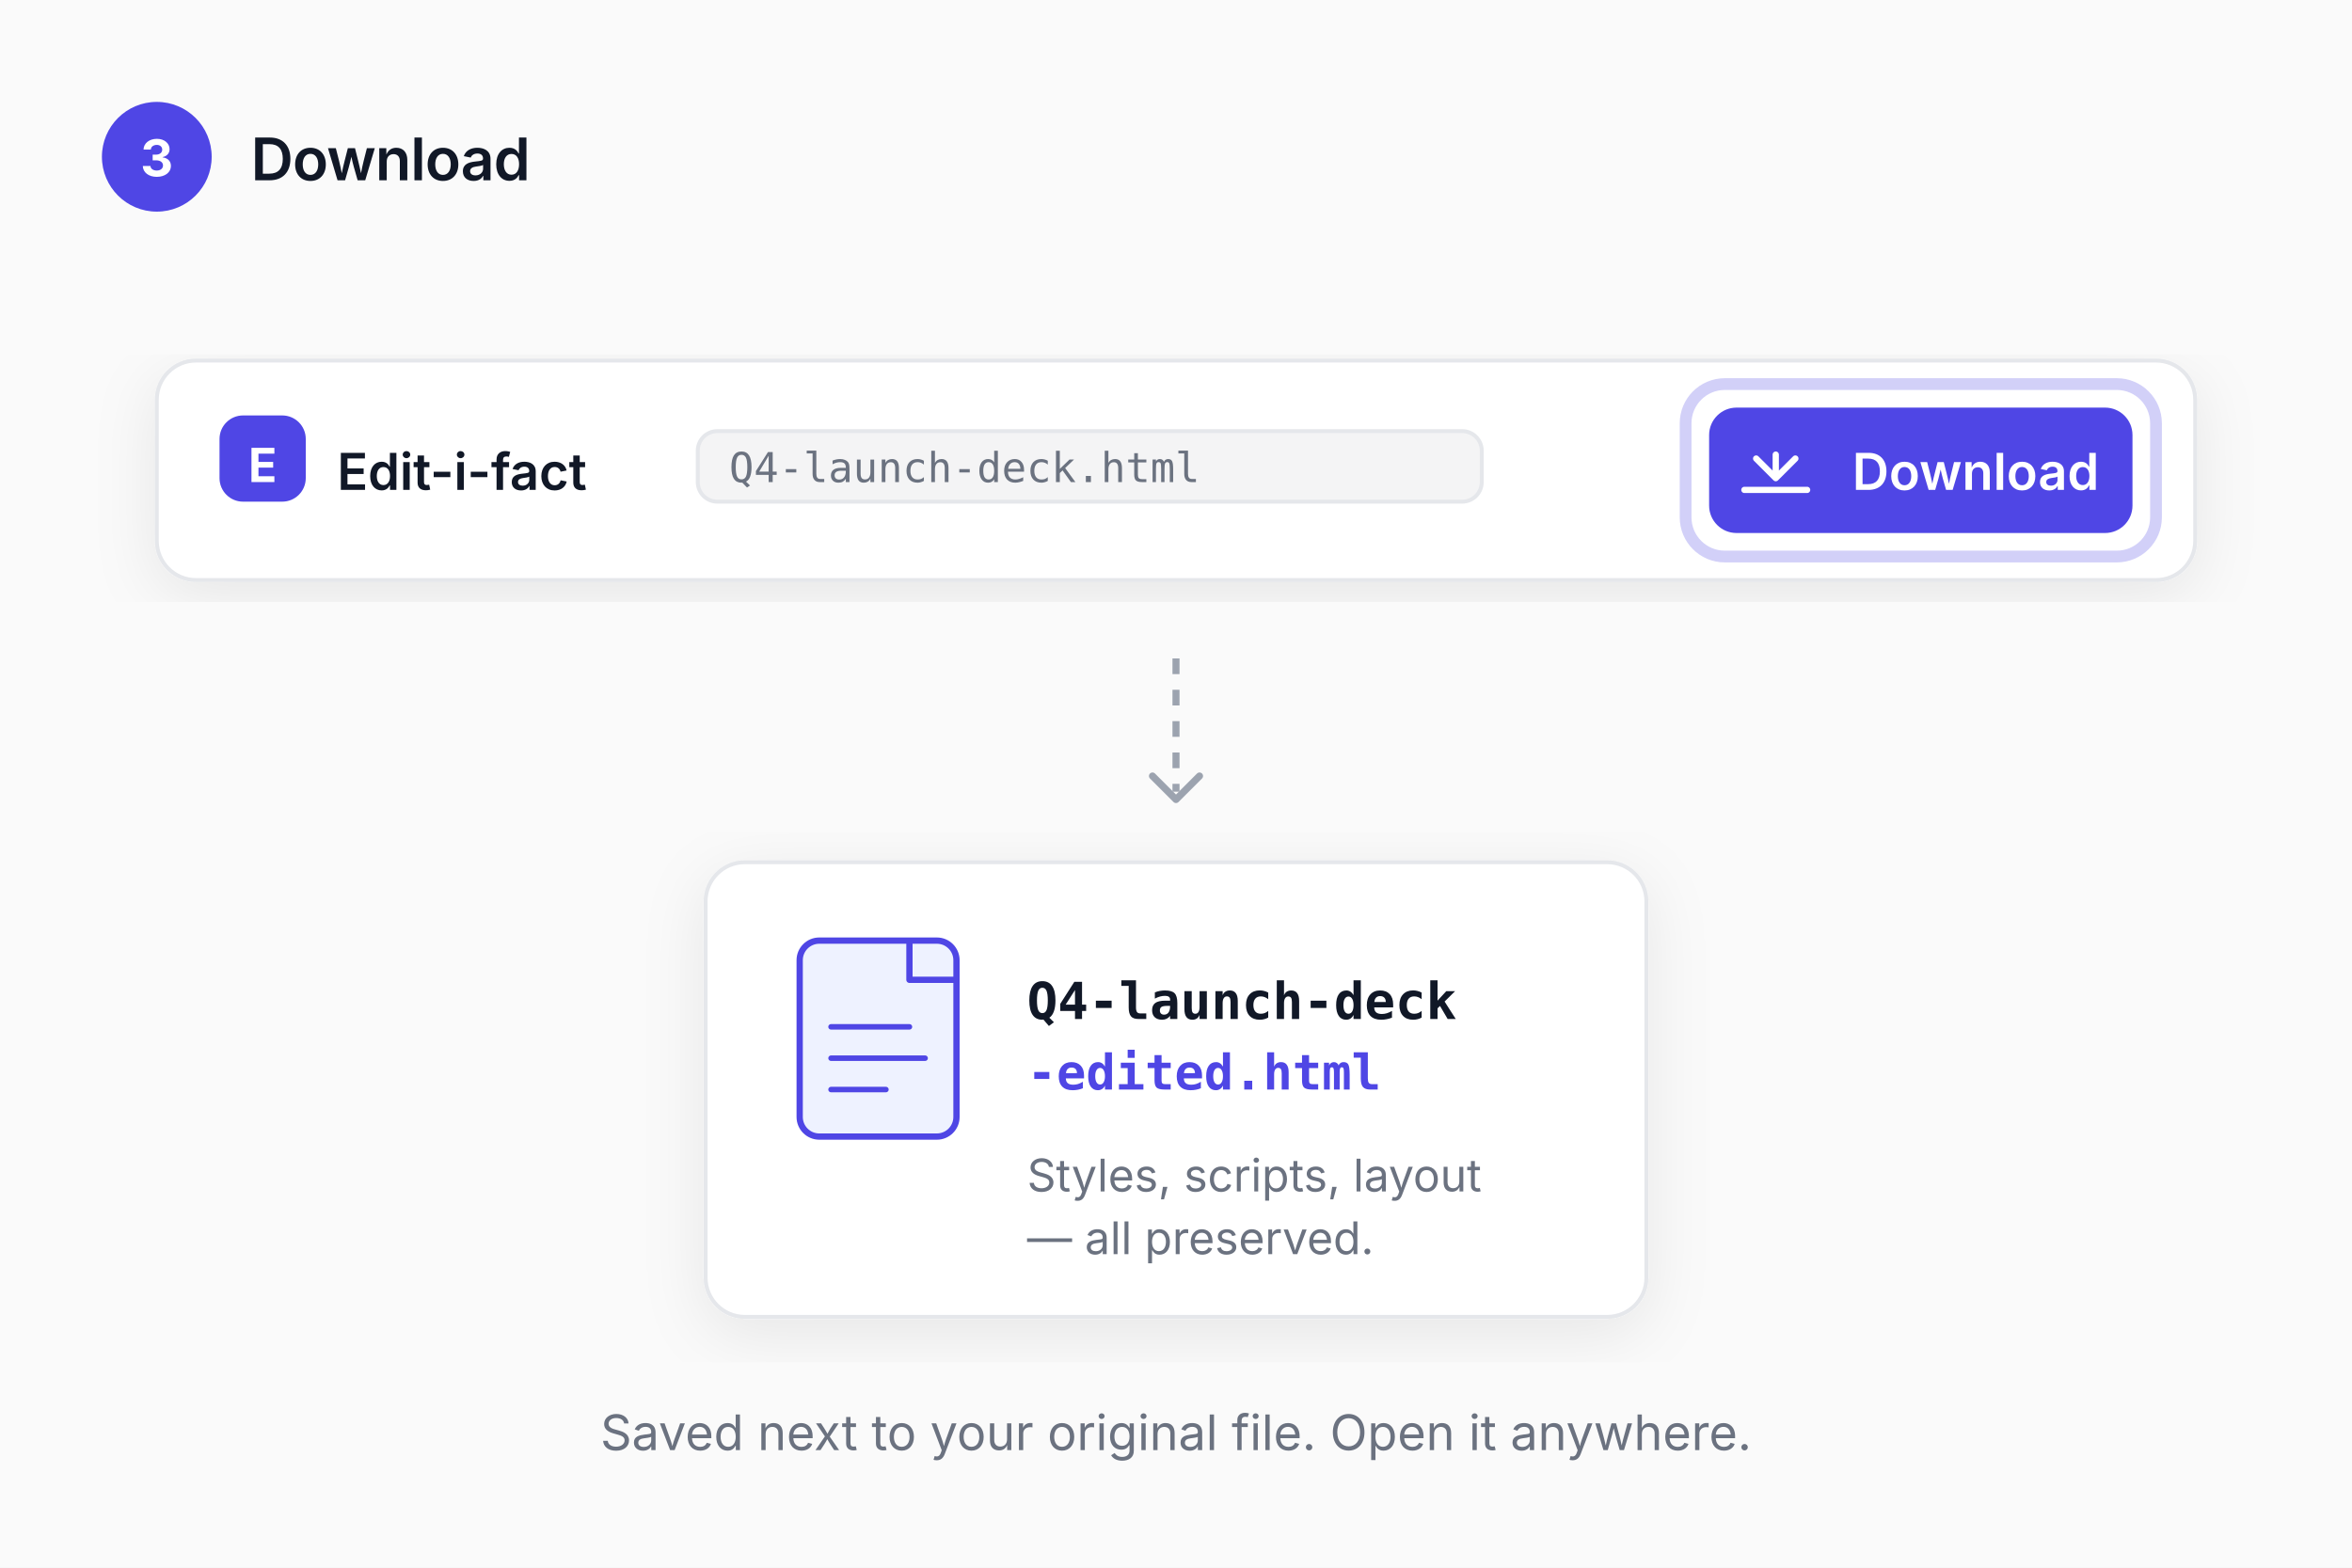
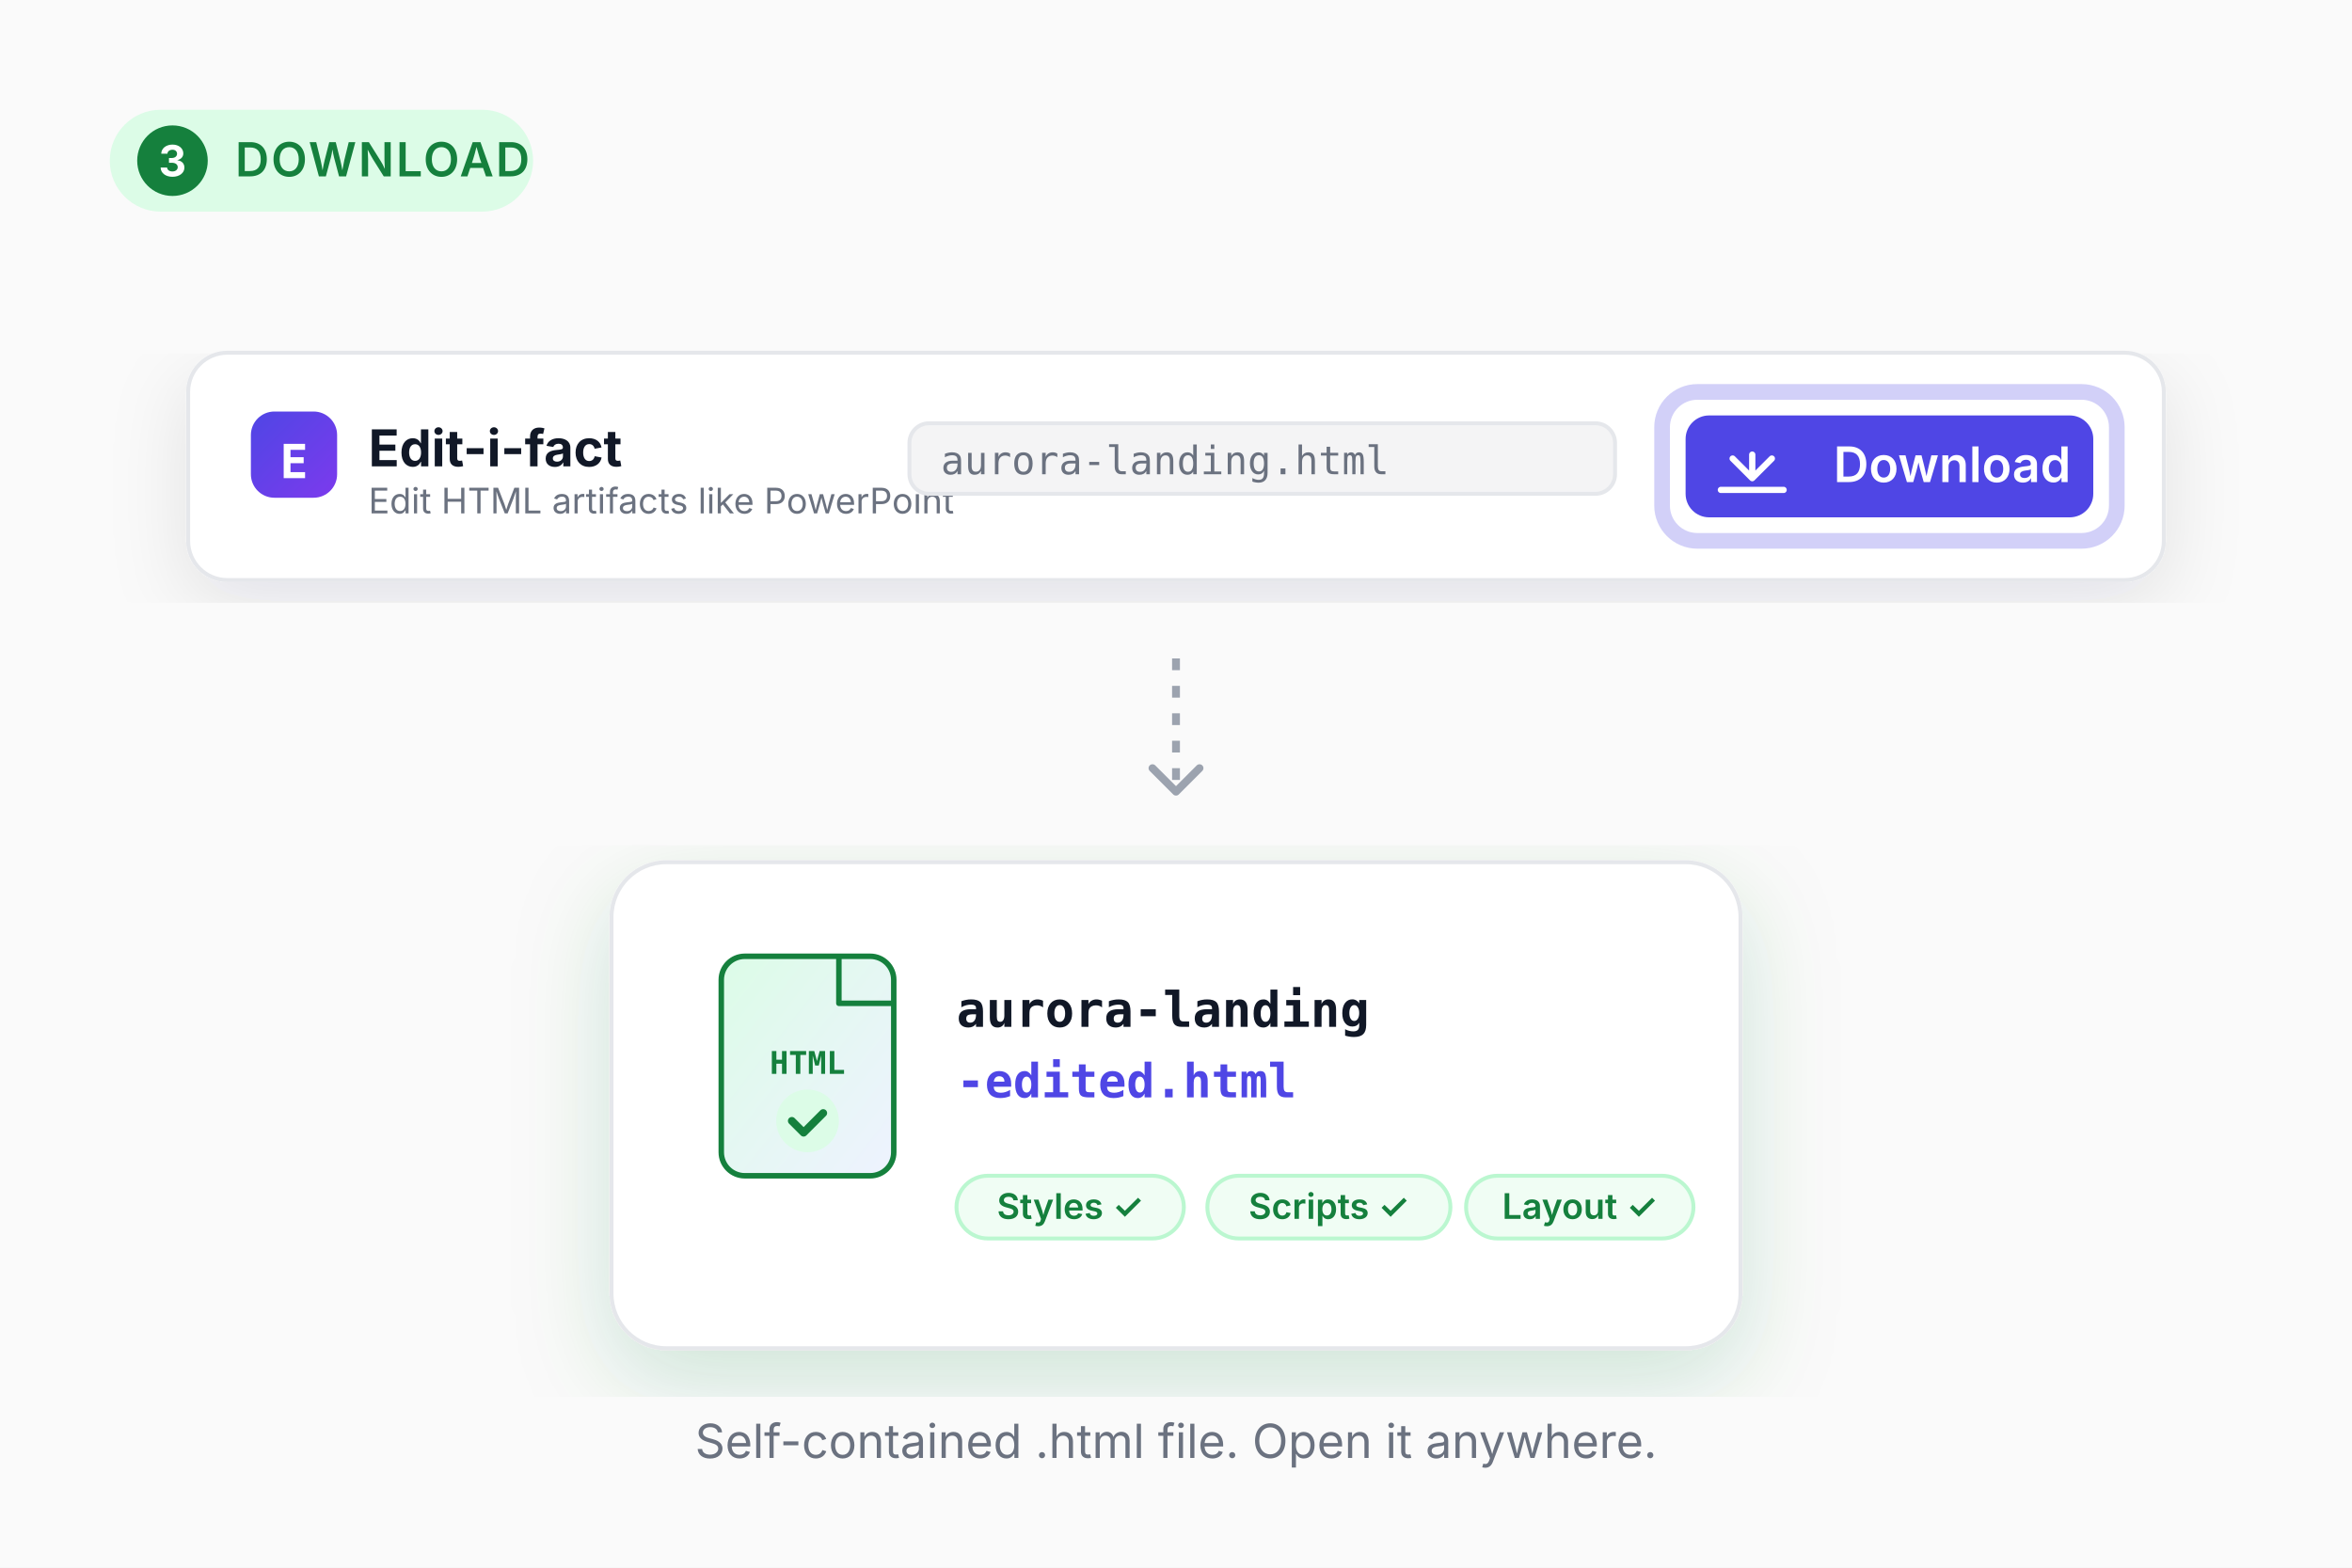
<svg xmlns="http://www.w3.org/2000/svg" viewBox="0 0 600 400" font-family="-apple-system, 'Inter', system-ui, 'Segoe UI', sans-serif" role="img" aria-label="Step 3: Download the edited HTML file with everything else preserved">
  <defs>
+     <linearGradient id="s3FileGrad" x1="0" x2="1" y1="0" y2="1">
+       <stop offset="0" stop-color="#DCFCE7" />
+       <stop offset="1" stop-color="#EEF2FF" />
+     </linearGradient>
+     <linearGradient id="s3BrandGrad" x1="0" x2="1" y1="0" y2="1">
+       <stop offset="0" stop-color="#4F46E5" />
+       <stop offset="1" stop-color="#7C3AED" />
+     </linearGradient>
    <filter id="s3Shadow" x="-10%" y="-10%" width="120%" height="120%">
-       <feDropShadow dx="0" dy="4" stdDeviation="8" flood-color="#0F172A" flood-opacity="0.08" />
+       <feDropShadow dx="0" dy="6" stdDeviation="10" flood-color="#0F172A" flood-opacity="0.10" />
+     </filter>
+     <filter id="s3FileShadow" x="-10%" y="-10%" width="120%" height="120%">
+       <feDropShadow dx="0" dy="8" stdDeviation="12" flood-color="#15803D" flood-opacity="0.18" />
    </filter>
  </defs>
  <rect width="600" height="400" fill="#FAFAFA" />
-   <circle cx="40" cy="40" r="14" fill="#4F46E5" />
-   <text x="40" y="45" text-anchor="middle" font-size="13" font-weight="700" fill="white">3</text>
-   <text x="64" y="46" font-size="15" font-weight="600" fill="#111827" letter-spacing="-0.2">Download</text>
+   <rect x="28" y="28" width="108" height="26" rx="13" fill="#DCFCE7" />
+   <circle cx="44" cy="41" r="9" fill="#15803D" />
+   <text x="44" y="45" text-anchor="middle" font-size="11" font-weight="700" fill="white">3</text>
+   <text x="60" y="45" font-size="12" font-weight="600" fill="#15803D" letter-spacing="0.5">DOWNLOAD</text>
  <g filter="url(#s3Shadow)">
-     <rect x="40" y="92" width="520" height="56" rx="10" fill="white" stroke="#E5E7EB" />
+     <rect x="48" y="90" width="504" height="58" rx="10" fill="white" stroke="#E5E7EB" />
  </g>
-   <rect x="56" y="106" width="22" height="22" rx="6" fill="#4F46E5" />
-   <text x="67" y="123" text-anchor="middle" font-size="12" font-weight="700" fill="white">E</text>
-   <text x="86" y="125" font-size="13" font-weight="600" fill="#111827">Edit-i-fact</text>
-   <rect x="178" y="110" width="200" height="18" rx="5" fill="#F4F4F5" stroke="#E5E7EB" />
-   <text x="186" y="123" font-size="10.5" font-family="ui-monospace, 'SF Mono', Menlo, monospace" fill="#6B7280">Q4-launch-deck.html</text>
-   <rect x="436" y="104" width="108" height="32" rx="7" fill="#4F46E5" />
-   <rect x="430" y="98" width="120" height="44" rx="10" fill="none" stroke="#4F46E5" stroke-opacity="0.25" stroke-width="3" />
-   <path d="M453 116 v6 m-5 -5 l5 5 l5 -5 m-13 8 h16" stroke="white" stroke-width="1.6" fill="none" stroke-linecap="round" stroke-linejoin="round" />
-   <text x="504" y="125" text-anchor="middle" font-size="13" font-weight="600" fill="white">Download</text>
-   <path d="M300 168 v34" stroke="#9CA3AF" stroke-width="1.8" stroke-dasharray="4 4" fill="none" />
-   <path d="M294 198 l6 6 l6 -6" stroke="#9CA3AF" stroke-width="1.8" fill="none" stroke-linecap="round" stroke-linejoin="round" />
-   <g filter="url(#s3Shadow)">
-     <rect x="180" y="220" width="240" height="116" rx="10" fill="white" stroke="#E5E7EB" />
+   <rect x="64" y="105" width="22" height="22" rx="6" fill="url(#s3BrandGrad)" />
+   <text x="75" y="122" text-anchor="middle" font-size="12" font-weight="700" fill="white" font-family="ui-monospace, monospace">E</text>
+   <text x="94" y="119" font-size="13" font-weight="700" fill="#111827">Edit-i-fact</text>
+   <text x="94" y="131" font-size="9" fill="#6B7280">Edit HTML artifacts like PowerPoint</text>
+   <rect x="232" y="108" width="180" height="18" rx="5" fill="#F4F4F5" stroke="#E5E7EB" />
+   <text x="240" y="121" font-size="10" font-family="ui-monospace, monospace" fill="#6B7280">aurora-landing.html</text>
+   <rect x="424" y="100" width="116" height="38" rx="9" fill="none" stroke="#4F46E5" stroke-opacity="0.25" stroke-width="4" />
+   <rect x="430" y="106" width="104" height="26" rx="6" fill="#4F46E5" />
+   <path d="M447 116 v6 m-5 -5 l5 5 l5 -5 m-13 8 h16" stroke="white" stroke-width="1.6" fill="none" stroke-linecap="round" stroke-linejoin="round" />
+   <text x="498" y="123" text-anchor="middle" font-size="12.5" font-weight="600" fill="white">Download</text>
+   <path d="M300 168 v32" stroke="#9CA3AF" stroke-width="2" stroke-dasharray="3 4" fill="none" />
+   <path d="M294 196 l6 6 l6 -6" stroke="#9CA3AF" stroke-width="2" fill="none" stroke-linecap="round" stroke-linejoin="round" />
+   <g filter="url(#s3FileShadow)">
+     <rect x="156" y="220" width="288" height="124" rx="14" fill="white" stroke="#E5E7EB" />
  </g>
-   <g transform="translate(204, 240)">
-     <rect x="0" y="0" width="40" height="50" rx="5" fill="#EEF2FF" stroke="#4F46E5" stroke-width="1.6" />
-     <path d="M28 0 v10 h12" fill="none" stroke="#4F46E5" stroke-width="1.6" stroke-linejoin="round" />
-     <line x1="8" y1="22" x2="28" y2="22" stroke="#4F46E5" stroke-width="1.4" stroke-linecap="round" />
-     <line x1="8" y1="30" x2="32" y2="30" stroke="#4F46E5" stroke-width="1.4" stroke-linecap="round" />
-     <line x1="8" y1="38" x2="22" y2="38" stroke="#4F46E5" stroke-width="1.4" stroke-linecap="round" />
+   <g transform="translate(184, 244)">
+     <rect x="0" y="0" width="44" height="56" rx="6" fill="url(#s3FileGrad)" stroke="#15803D" stroke-width="1.4" />
+     <path d="M30 0 v12 h14" fill="none" stroke="#15803D" stroke-width="1.4" stroke-linejoin="round" />
+     <text x="22" y="30" text-anchor="middle" font-size="8" font-weight="700" fill="#15803D" font-family="ui-monospace, monospace">HTML</text>
+     <circle cx="22" cy="42" r="8" fill="#DCFCE7" />
+     <path d="M18 42 l3 3 l5 -5" stroke="#15803D" stroke-width="2" fill="none" stroke-linecap="round" stroke-linejoin="round" />
  </g>
-   <text x="262" y="260" font-size="13" font-weight="600" fill="#111827" font-family="ui-monospace, 'SF Mono', Menlo, monospace">Q4-launch-deck</text>
-   <text x="262" y="278" font-size="12.5" font-weight="600" fill="#4F46E5" font-family="ui-monospace, 'SF Mono', Menlo, monospace">-edited.html</text>
-   <text x="262" y="304" font-size="11.5" fill="#6B7280">Styles, scripts, layout</text>
-   <text x="262" y="320" font-size="11.5" fill="#6B7280">— all preserved.</text>
-   <text x="300" y="370" text-anchor="middle" font-size="12.5" fill="#6B7280">Saved next to your original file. Open it anywhere.</text>
+   <text x="244" y="262" font-size="12.5" font-weight="600" fill="#111827" font-family="ui-monospace, monospace">aurora-landing</text>
+   <text x="244" y="280" font-size="12" font-weight="600" fill="#4F46E5" font-family="ui-monospace, monospace">-edited.html</text>
+   <g transform="translate(244, 300)">
+     <rect x="0" y="0" width="58" height="16" rx="8" fill="#F0FDF4" stroke="#BBF7D0" />
+     <text x="29" y="11" text-anchor="middle" font-size="9" font-weight="600" fill="#15803D">Styles ✓</text>
+     <rect x="64" y="0" width="62" height="16" rx="8" fill="#F0FDF4" stroke="#BBF7D0" />
+     <text x="95" y="11" text-anchor="middle" font-size="9" font-weight="600" fill="#15803D">Scripts ✓</text>
+     <rect x="130" y="0" width="58" height="16" rx="8" fill="#F0FDF4" stroke="#BBF7D0" />
+     <text x="159" y="11" text-anchor="middle" font-size="9" font-weight="600" fill="#15803D">Layout ✓</text>
+   </g>
+   <text x="300" y="372" text-anchor="middle" font-size="12" fill="#6B7280">Self-contained .html file. Open it anywhere.</text>
</svg>
